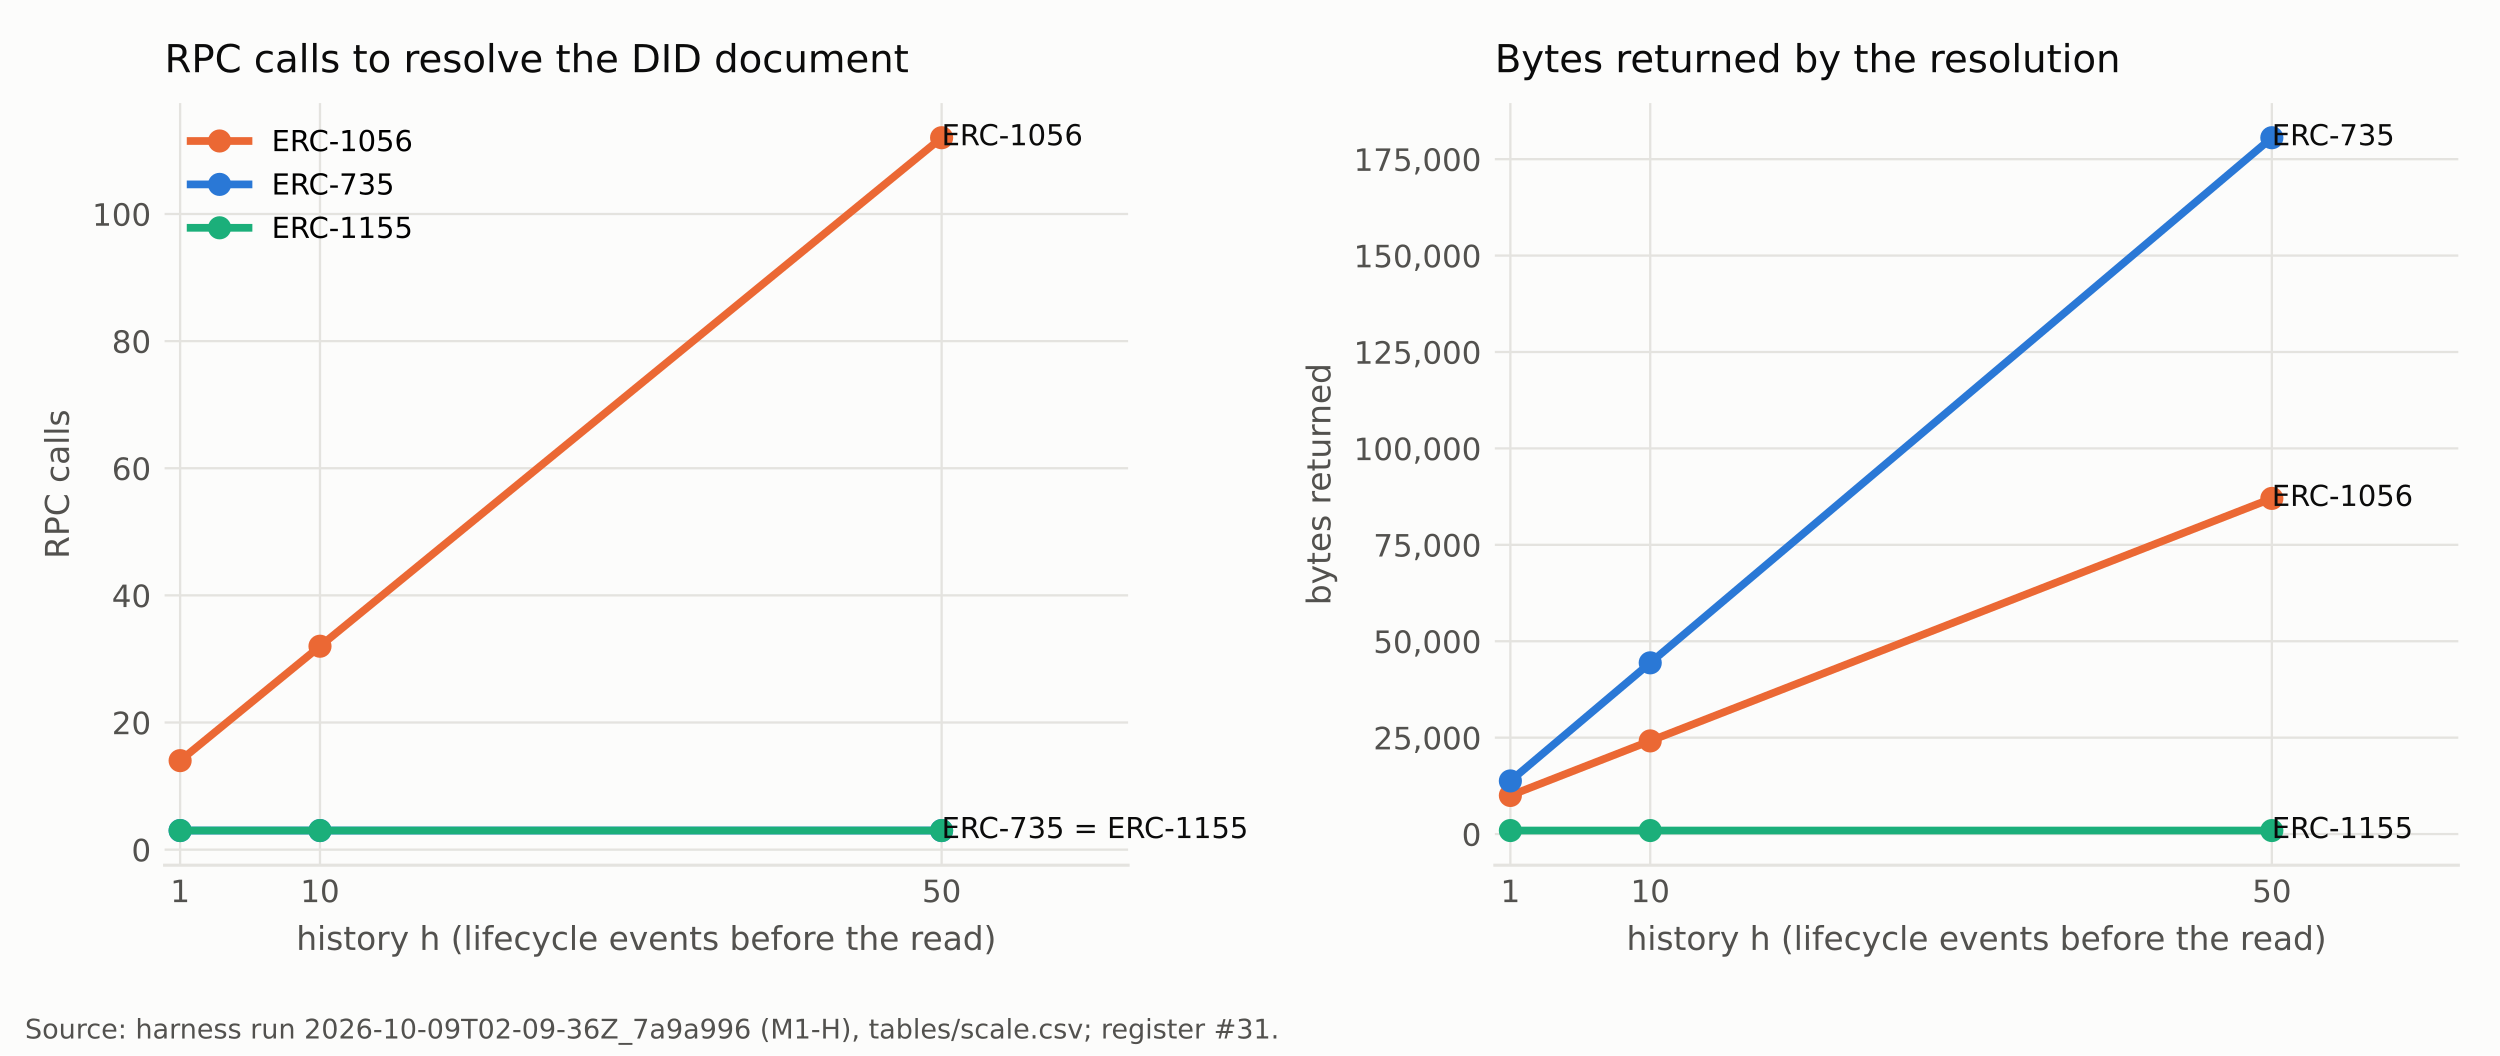
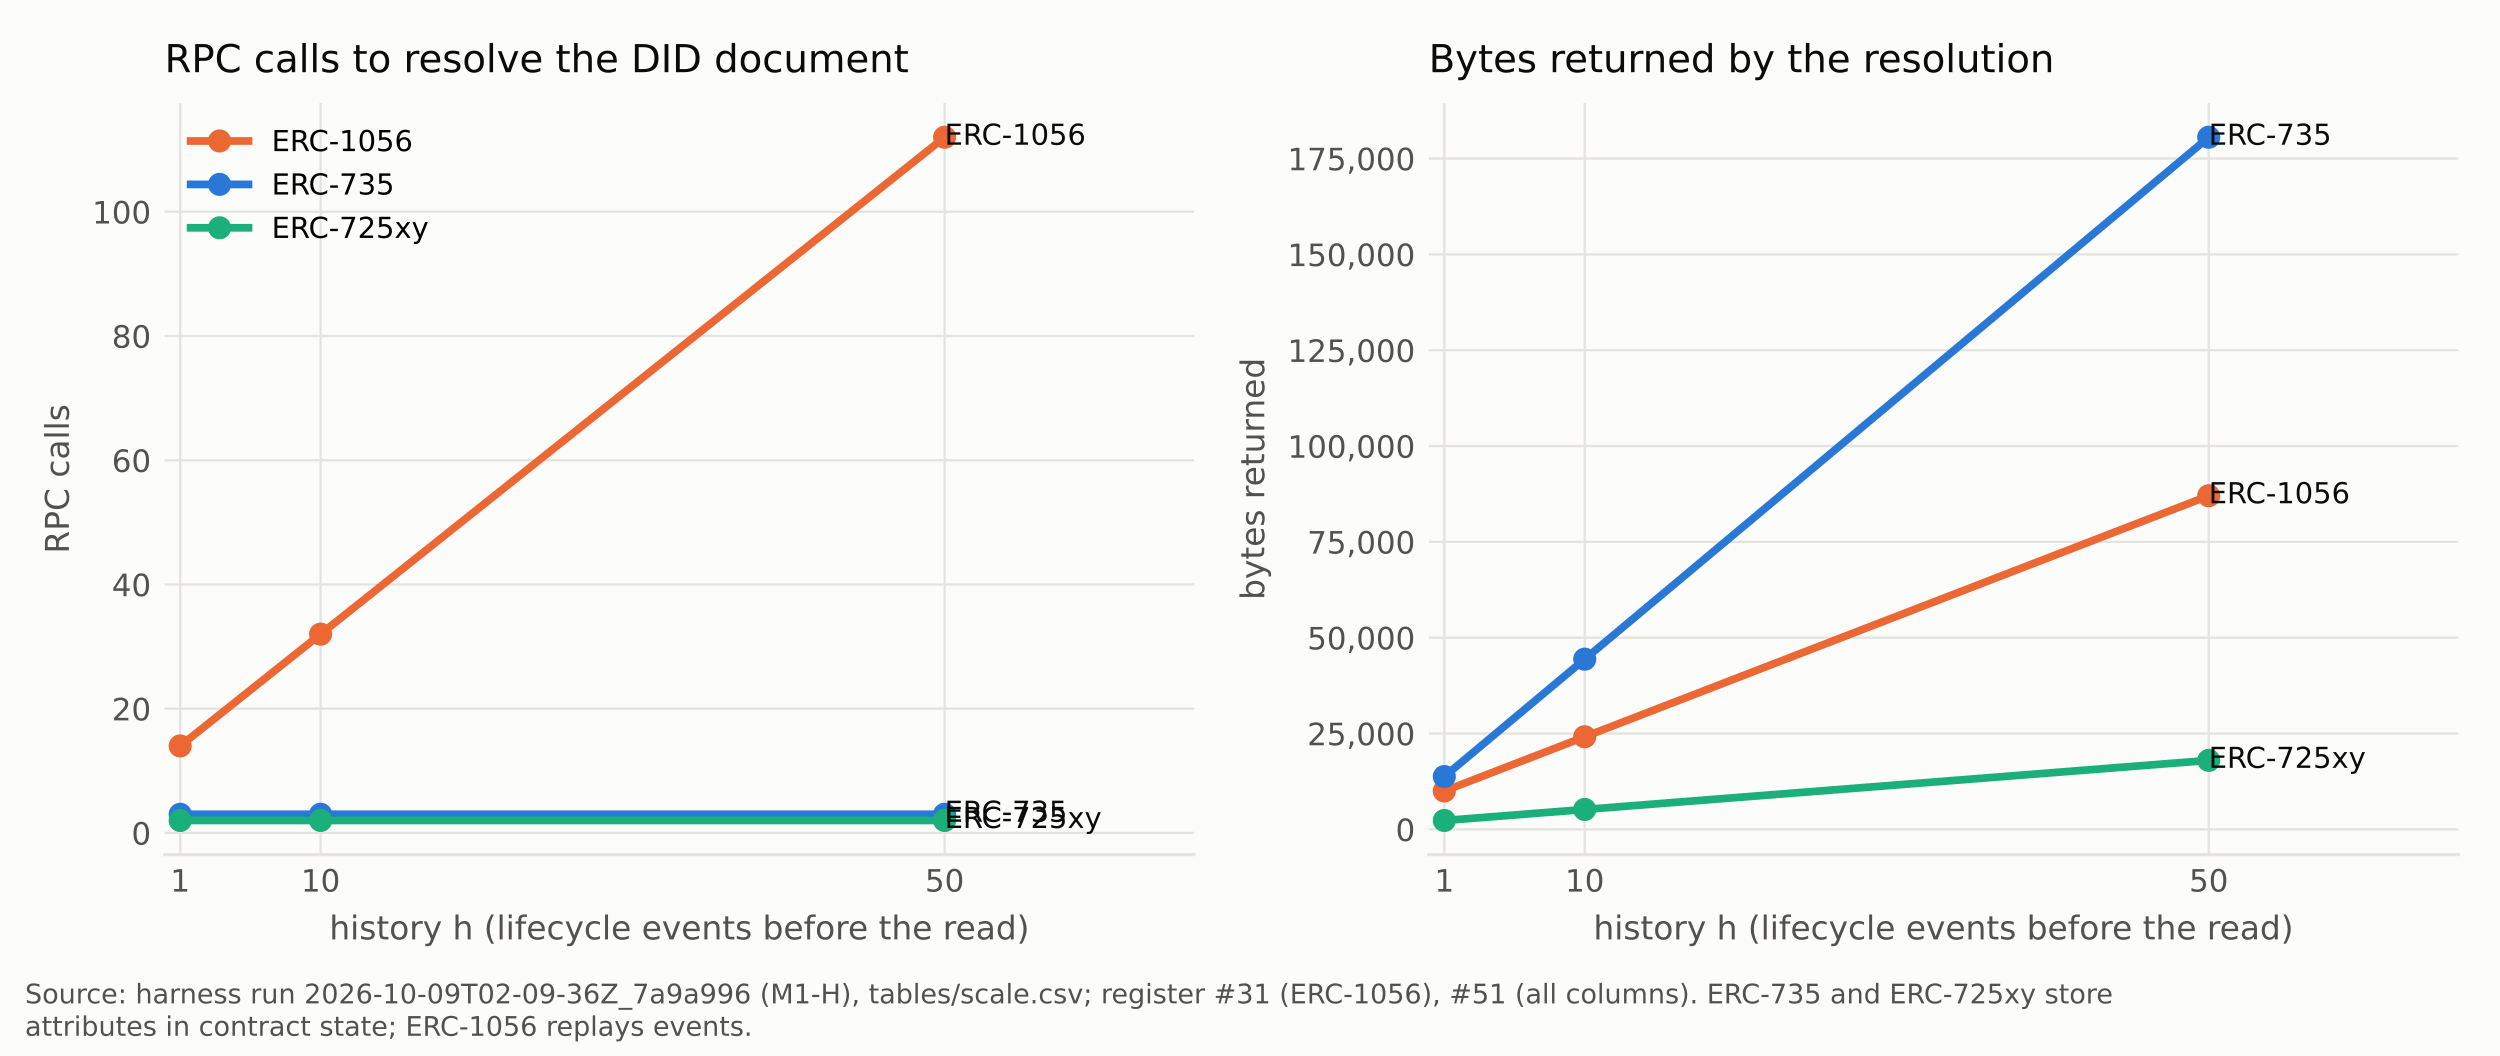
<svg xmlns="http://www.w3.org/2000/svg" xmlns:xlink="http://www.w3.org/1999/xlink" width="648pt" height="273.6pt" viewBox="0 0 648 273.6" version="1.1">
  <defs>
    <style type="text/css">*{stroke-linejoin: round; stroke-linecap: butt}</style>
  </defs>
  <g id="figure_1">
    <g id="patch_1">
      <path d="M 0 273.6  L 648 273.6  L 648 0  L 0 0  z " style="fill: #fcfcfb" />
    </g>
    <g id="axes_1">
      <g id="patch_2">
-         <path d="M 42.662 224.26  L 292.403 224.26  L 292.403 26.72  L 42.662 26.72  z " style="fill: #fcfcfb" />
+         <path d="M 42.662 221.524  L 309.541 221.524  L 309.541 26.72  L 42.662 26.72  z " style="fill: #fcfcfb" />
      </g>
      <g id="matplotlib.axis_1">
        <g id="xtick_1">
          <g id="line2d_1">
-             <path d="M 46.69 224.26  L 46.69 26.72  " clip-path="url(#pa825ac27c3)" style="fill: none; stroke: #e4e3df; stroke-width: 0.6; stroke-linecap: square" />
+             <path d="M 46.706 221.524  L 46.706 26.72  " clip-path="url(#pb2680789c7)" style="fill: none; stroke: #e4e3df; stroke-width: 0.6; stroke-linecap: square" />
          </g>
          <g id="line2d_2" />
          <g id="text_1">
-             <text style="font-size: 8px; font-family: 'DejaVu Sans'; text-anchor: middle; fill: #52514e" x="46.69" y="233.838" transform="rotate(-0 46.69008 233.8381)">1</text>
+             <text style="font-size: 8px; font-family: 'DejaVu Sans'; text-anchor: middle; fill: #52514e" x="46.706" y="231.102" transform="rotate(-0 46.70561 231.1021)">1</text>
          </g>
        </g>
        <g id="xtick_2">
          <g id="line2d_3">
-             <path d="M 82.943 224.26  L 82.943 26.72  " clip-path="url(#pa825ac27c3)" style="fill: none; stroke: #e4e3df; stroke-width: 0.6; stroke-linecap: square" />
+             <path d="M 83.098 221.524  L 83.098 26.72  " clip-path="url(#pb2680789c7)" style="fill: none; stroke: #e4e3df; stroke-width: 0.6; stroke-linecap: square" />
          </g>
          <g id="line2d_4" />
          <g id="text_2">
-             <text style="font-size: 8px; font-family: 'DejaVu Sans'; text-anchor: middle; fill: #52514e" x="82.943" y="233.838" transform="rotate(-0 82.94282 233.8381)">10</text>
+             <text style="font-size: 8px; font-family: 'DejaVu Sans'; text-anchor: middle; fill: #52514e" x="83.098" y="231.102" transform="rotate(-0 83.0982 231.1021)">10</text>
          </g>
        </g>
        <g id="xtick_3">
          <g id="line2d_5">
-             <path d="M 244.066 224.26  L 244.066 26.72  " clip-path="url(#pa825ac27c3)" style="fill: none; stroke: #e4e3df; stroke-width: 0.6; stroke-linecap: square" />
+             <path d="M 244.843 221.524  L 244.843 26.72  " clip-path="url(#pb2680789c7)" style="fill: none; stroke: #e4e3df; stroke-width: 0.6; stroke-linecap: square" />
          </g>
          <g id="line2d_6" />
          <g id="text_3">
-             <text style="font-size: 8px; font-family: 'DejaVu Sans'; text-anchor: middle; fill: #52514e" x="244.066" y="233.838" transform="rotate(-0 244.0662 233.8381)">50</text>
+             <text style="font-size: 8px; font-family: 'DejaVu Sans'; text-anchor: middle; fill: #52514e" x="244.843" y="231.102" transform="rotate(-0 244.8431 231.1021)">50</text>
          </g>
        </g>
        <g id="text_4">
-           <text style="font-size: 8.5px; font-family: 'DejaVu Sans'; text-anchor: middle; fill: #52514e" x="167.533" y="246.219" transform="rotate(-0 167.5326 246.2187)">history h (lifecycle events before the read)</text>
+           <text style="font-size: 8.5px; font-family: 'DejaVu Sans'; text-anchor: middle; fill: #52514e" x="176.101" y="243.483" transform="rotate(-0 176.1015 243.4827)">history h (lifecycle events before the read)</text>
        </g>
      </g>
      <g id="matplotlib.axis_2">
        <g id="ytick_1">
          <g id="line2d_7">
-             <path d="M 42.662 220.224  L 292.403 220.224  " clip-path="url(#pa825ac27c3)" style="fill: none; stroke: #e4e3df; stroke-width: 0.6; stroke-linecap: square" />
+             <path d="M 42.662 215.889  L 309.541 215.889  " clip-path="url(#pb2680789c7)" style="fill: none; stroke: #e4e3df; stroke-width: 0.6; stroke-linecap: square" />
          </g>
          <g id="line2d_8" />
          <g id="text_5">
-             <text style="font-size: 8px; font-family: 'DejaVu Sans'; text-anchor: end; fill: #52514e" x="39.162" y="223.263" transform="rotate(-0 39.16199 223.2626)">0</text>
+             <text style="font-size: 8px; font-family: 'DejaVu Sans'; text-anchor: end; fill: #52514e" x="39.162" y="218.928" transform="rotate(-0 39.16199 218.9282)">0</text>
          </g>
        </g>
        <g id="ytick_2">
          <g id="line2d_9">
-             <path d="M 42.662 187.273  L 292.403 187.273  " clip-path="url(#pa825ac27c3)" style="fill: none; stroke: #e4e3df; stroke-width: 0.6; stroke-linecap: square" />
+             <path d="M 42.662 183.69  L 309.541 183.69  " clip-path="url(#pb2680789c7)" style="fill: none; stroke: #e4e3df; stroke-width: 0.6; stroke-linecap: square" />
          </g>
          <g id="line2d_10" />
          <g id="text_6">
-             <text style="font-size: 8px; font-family: 'DejaVu Sans'; text-anchor: end; fill: #52514e" x="39.162" y="190.312" transform="rotate(-0 39.16199 190.3118)">20</text>
+             <text style="font-size: 8px; font-family: 'DejaVu Sans'; text-anchor: end; fill: #52514e" x="39.162" y="186.729" transform="rotate(-0 39.16199 186.7292)">20</text>
          </g>
        </g>
        <g id="ytick_3">
          <g id="line2d_11">
-             <path d="M 42.662 154.322  L 292.403 154.322  " clip-path="url(#pa825ac27c3)" style="fill: none; stroke: #e4e3df; stroke-width: 0.6; stroke-linecap: square" />
+             <path d="M 42.662 151.491  L 309.541 151.491  " clip-path="url(#pb2680789c7)" style="fill: none; stroke: #e4e3df; stroke-width: 0.6; stroke-linecap: square" />
          </g>
          <g id="line2d_12" />
          <g id="text_7">
-             <text style="font-size: 8px; font-family: 'DejaVu Sans'; text-anchor: end; fill: #52514e" x="39.162" y="157.361" transform="rotate(-0 39.16199 157.361)">40</text>
+             <text style="font-size: 8px; font-family: 'DejaVu Sans'; text-anchor: end; fill: #52514e" x="39.162" y="154.53" transform="rotate(-0 39.16199 154.5302)">40</text>
          </g>
        </g>
        <g id="ytick_4">
          <g id="line2d_13">
-             <path d="M 42.662 121.371  L 292.403 121.371  " clip-path="url(#pa825ac27c3)" style="fill: none; stroke: #e4e3df; stroke-width: 0.6; stroke-linecap: square" />
+             <path d="M 42.662 119.292  L 309.541 119.292  " clip-path="url(#pb2680789c7)" style="fill: none; stroke: #e4e3df; stroke-width: 0.6; stroke-linecap: square" />
          </g>
          <g id="line2d_14" />
          <g id="text_8">
-             <text style="font-size: 8px; font-family: 'DejaVu Sans'; text-anchor: end; fill: #52514e" x="39.162" y="124.41" transform="rotate(-0 39.16199 124.4102)">60</text>
+             <text style="font-size: 8px; font-family: 'DejaVu Sans'; text-anchor: end; fill: #52514e" x="39.162" y="122.331" transform="rotate(-0 39.16199 122.3312)">60</text>
          </g>
        </g>
        <g id="ytick_5">
          <g id="line2d_15">
-             <path d="M 42.662 88.42  L 292.403 88.42  " clip-path="url(#pa825ac27c3)" style="fill: none; stroke: #e4e3df; stroke-width: 0.6; stroke-linecap: square" />
+             <path d="M 42.662 87.093  L 309.541 87.093  " clip-path="url(#pb2680789c7)" style="fill: none; stroke: #e4e3df; stroke-width: 0.6; stroke-linecap: square" />
          </g>
          <g id="line2d_16" />
          <g id="text_9">
-             <text style="font-size: 8px; font-family: 'DejaVu Sans'; text-anchor: end; fill: #52514e" x="39.162" y="91.459" transform="rotate(-0 39.16199 91.45942)">80</text>
+             <text style="font-size: 8px; font-family: 'DejaVu Sans'; text-anchor: end; fill: #52514e" x="39.162" y="90.132" transform="rotate(-0 39.16199 90.1322)">80</text>
          </g>
        </g>
        <g id="ytick_6">
          <g id="line2d_17">
-             <path d="M 42.662 55.47  L 292.403 55.47  " clip-path="url(#pa825ac27c3)" style="fill: none; stroke: #e4e3df; stroke-width: 0.6; stroke-linecap: square" />
+             <path d="M 42.662 54.894  L 309.541 54.894  " clip-path="url(#pb2680789c7)" style="fill: none; stroke: #e4e3df; stroke-width: 0.6; stroke-linecap: square" />
          </g>
          <g id="line2d_18" />
          <g id="text_10">
-             <text style="font-size: 8px; font-family: 'DejaVu Sans'; text-anchor: end; fill: #52514e" x="39.162" y="58.509" transform="rotate(-0 39.16199 58.50863)">100</text>
+             <text style="font-size: 8px; font-family: 'DejaVu Sans'; text-anchor: end; fill: #52514e" x="39.162" y="57.933" transform="rotate(-0 39.16199 57.93319)">100</text>
          </g>
        </g>
        <g id="text_11">
-           <text style="font-size: 8.5px; font-family: 'DejaVu Sans'; text-anchor: middle; fill: #52514e" x="17.85" y="125.49" transform="rotate(-90 17.85 125.49)">RPC calls</text>
+           <text style="font-size: 8.5px; font-family: 'DejaVu Sans'; text-anchor: middle; fill: #52514e" x="17.85" y="124.122" transform="rotate(-90 17.85 124.122)">RPC calls</text>
        </g>
      </g>
      <g id="line2d_19">
-         <path d="M 46.69 197.158  L 82.943 167.502  L 244.066 35.699  " clip-path="url(#pa825ac27c3)" style="fill: none; stroke: #eb6834; stroke-width: 2; stroke-linecap: square" />
+         <path d="M 46.706 193.35  L 83.098 164.371  L 244.843 35.575  " clip-path="url(#pb2680789c7)" style="fill: none; stroke: #eb6834; stroke-width: 2; stroke-linecap: square" />
        <defs>
          <path id="mc70aa421e9" d="M 0 2.5  C 0.663 2.5 1.299 2.237 1.768 1.768  C 2.237 1.299 2.5 0.663 2.5 0  C 2.5 -0.663 2.237 -1.299 1.768 -1.768  C 1.299 -2.237 0.663 -2.5 0 -2.5  C -0.663 -2.5 -1.299 -2.237 -1.768 -1.768  C -2.237 -1.299 -2.5 -0.663 -2.5 0  C -2.5 0.663 -2.237 1.299 -1.768 1.768  C -1.299 2.237 -0.663 2.5 0 2.5  z " style="stroke: #eb6834" />
        </defs>
-         <g clip-path="url(#pa825ac27c3)">
-           <use xlink:href="#mc70aa421e9" x="46.69" y="197.158" style="fill: #eb6834; stroke: #eb6834" />
-           <use xlink:href="#mc70aa421e9" x="82.943" y="167.502" style="fill: #eb6834; stroke: #eb6834" />
-           <use xlink:href="#mc70aa421e9" x="244.066" y="35.699" style="fill: #eb6834; stroke: #eb6834" />
+         <g clip-path="url(#pb2680789c7)">
+           <use xlink:href="#mc70aa421e9" x="46.706" y="193.35" style="fill: #eb6834; stroke: #eb6834" />
+           <use xlink:href="#mc70aa421e9" x="83.098" y="164.371" style="fill: #eb6834; stroke: #eb6834" />
+           <use xlink:href="#mc70aa421e9" x="244.843" y="35.575" style="fill: #eb6834; stroke: #eb6834" />
        </g>
      </g>
      <g id="line2d_20">
-         <path d="M 46.69 215.281  L 82.943 215.281  L 244.066 215.281  " clip-path="url(#pa825ac27c3)" style="fill: none; stroke: #2a78d6; stroke-width: 2; stroke-linecap: square" />
+         <path d="M 46.706 211.059  L 83.098 211.059  L 244.843 211.059  " clip-path="url(#pb2680789c7)" style="fill: none; stroke: #2a78d6; stroke-width: 2; stroke-linecap: square" />
        <defs>
          <path id="mcb364536be" d="M 0 2.5  C 0.663 2.5 1.299 2.237 1.768 1.768  C 2.237 1.299 2.5 0.663 2.5 0  C 2.5 -0.663 2.237 -1.299 1.768 -1.768  C 1.299 -2.237 0.663 -2.5 0 -2.5  C -0.663 -2.5 -1.299 -2.237 -1.768 -1.768  C -2.237 -1.299 -2.5 -0.663 -2.5 0  C -2.5 0.663 -2.237 1.299 -1.768 1.768  C -1.299 2.237 -0.663 2.5 0 2.5  z " style="stroke: #2a78d6" />
        </defs>
-         <g clip-path="url(#pa825ac27c3)">
-           <use xlink:href="#mcb364536be" x="46.69" y="215.281" style="fill: #2a78d6; stroke: #2a78d6" />
-           <use xlink:href="#mcb364536be" x="82.943" y="215.281" style="fill: #2a78d6; stroke: #2a78d6" />
-           <use xlink:href="#mcb364536be" x="244.066" y="215.281" style="fill: #2a78d6; stroke: #2a78d6" />
+         <g clip-path="url(#pb2680789c7)">
+           <use xlink:href="#mcb364536be" x="46.706" y="211.059" style="fill: #2a78d6; stroke: #2a78d6" />
+           <use xlink:href="#mcb364536be" x="83.098" y="211.059" style="fill: #2a78d6; stroke: #2a78d6" />
+           <use xlink:href="#mcb364536be" x="244.843" y="211.059" style="fill: #2a78d6; stroke: #2a78d6" />
        </g>
      </g>
      <g id="line2d_21">
-         <path d="M 46.69 215.281  L 82.943 215.281  L 244.066 215.281  " clip-path="url(#pa825ac27c3)" style="fill: none; stroke: #1baf7a; stroke-width: 2; stroke-linecap: square" />
+         <path d="M 46.706 212.669  L 83.098 212.669  L 244.843 212.669  " clip-path="url(#pb2680789c7)" style="fill: none; stroke: #1baf7a; stroke-width: 2; stroke-linecap: square" />
        <defs>
          <path id="m571db187b3" d="M 0 2.5  C 0.663 2.5 1.299 2.237 1.768 1.768  C 2.237 1.299 2.5 0.663 2.5 0  C 2.5 -0.663 2.237 -1.299 1.768 -1.768  C 1.299 -2.237 0.663 -2.5 0 -2.5  C -0.663 -2.5 -1.299 -2.237 -1.768 -1.768  C -2.237 -1.299 -2.5 -0.663 -2.5 0  C -2.5 0.663 -2.237 1.299 -1.768 1.768  C -1.299 2.237 -0.663 2.5 0 2.5  z " style="stroke: #1baf7a" />
        </defs>
-         <g clip-path="url(#pa825ac27c3)">
-           <use xlink:href="#m571db187b3" x="46.69" y="215.281" style="fill: #1baf7a; stroke: #1baf7a" />
-           <use xlink:href="#m571db187b3" x="82.943" y="215.281" style="fill: #1baf7a; stroke: #1baf7a" />
-           <use xlink:href="#m571db187b3" x="244.066" y="215.281" style="fill: #1baf7a; stroke: #1baf7a" />
+         <g clip-path="url(#pb2680789c7)">
+           <use xlink:href="#m571db187b3" x="46.706" y="212.669" style="fill: #1baf7a; stroke: #1baf7a" />
+           <use xlink:href="#m571db187b3" x="83.098" y="212.669" style="fill: #1baf7a; stroke: #1baf7a" />
+           <use xlink:href="#m571db187b3" x="244.843" y="212.669" style="fill: #1baf7a; stroke: #1baf7a" />
        </g>
      </g>
      <g id="patch_3">
-         <path d="M 42.662 224.26  L 292.403 224.26  " style="fill: none; stroke: #e4e3df; stroke-width: 0.8; stroke-linejoin: miter; stroke-linecap: square" />
+         <path d="M 42.662 221.524  L 309.541 221.524  " style="fill: none; stroke: #e4e3df; stroke-width: 0.8; stroke-linejoin: miter; stroke-linecap: square" />
      </g>
      <g id="text_12">
-         <text style="font-size: 7.5px; font-family: 'DejaVu Sans'; text-anchor: start; fill: #0b0b0b" x="244.066" y="37.647" transform="rotate(-0 244.0662 37.64733)">  ERC-1056</text>
+         <text style="font-size: 7.5px; font-family: 'DejaVu Sans'; text-anchor: start; fill: #0b0b0b" x="244.843" y="37.523" transform="rotate(-0 244.8431 37.52297)">  ERC-1056</text>
      </g>
      <g id="text_13">
-         <text style="font-size: 7.5px; font-family: 'DejaVu Sans'; text-anchor: start; fill: #0b0b0b" x="244.066" y="217.229" transform="rotate(-0 244.0662 217.2292)">  ERC-735 = ERC-1155</text>
+         <text style="font-size: 7.5px; font-family: 'DejaVu Sans'; text-anchor: start; fill: #0b0b0b" x="244.843" y="213.008" transform="rotate(-0 244.8431 213.0076)">  ERC-735</text>
      </g>
      <g id="text_14">
+         <text style="font-size: 7.5px; font-family: 'DejaVu Sans'; text-anchor: start; fill: #0b0b0b" x="244.843" y="214.618" transform="rotate(-0 244.8431 214.6175)">  ERC-725xy</text>
+       </g>
+       <g id="text_15">
        <text style="font-size: 10px; font-family: 'DejaVu Sans'; text-anchor: start; fill: #0b0b0b" x="42.662" y="18.72" transform="rotate(-0 42.66199 18.72)">RPC calls to resolve the DID document</text>
      </g>
      <g id="legend_1">
        <g id="line2d_22">
          <path d="M 49.412 36.544  L 56.912 36.544  L 64.412 36.544  " style="fill: none; stroke: #eb6834; stroke-width: 2; stroke-linecap: square" />
          <g>
            <use xlink:href="#mc70aa421e9" x="56.912" y="36.544" style="fill: #eb6834; stroke: #eb6834" />
          </g>
        </g>
-         <g id="text_15">
+         <g id="text_16">
          <text style="font-size: 7.5px; font-family: 'DejaVu Sans'; text-anchor: start" x="70.412" y="39.169" transform="rotate(-0 70.41199 39.16883)">ERC-1056</text>
        </g>
        <g id="line2d_23">
          <path d="M 49.412 47.794  L 56.912 47.794  L 64.412 47.794  " style="fill: none; stroke: #2a78d6; stroke-width: 2; stroke-linecap: square" />
          <g>
            <use xlink:href="#mcb364536be" x="56.912" y="47.794" style="fill: #2a78d6; stroke: #2a78d6" />
          </g>
        </g>
-         <g id="text_16">
+         <g id="text_17">
          <text style="font-size: 7.5px; font-family: 'DejaVu Sans'; text-anchor: start" x="70.412" y="50.419" transform="rotate(-0 70.41199 50.41941)">ERC-735</text>
        </g>
        <g id="line2d_24">
          <path d="M 49.412 59.045  L 56.912 59.045  L 64.412 59.045  " style="fill: none; stroke: #1baf7a; stroke-width: 2; stroke-linecap: square" />
          <g>
            <use xlink:href="#m571db187b3" x="56.912" y="59.045" style="fill: #1baf7a; stroke: #1baf7a" />
          </g>
        </g>
-         <g id="text_17">
-           <text style="font-size: 7.5px; font-family: 'DejaVu Sans'; text-anchor: start" x="70.412" y="61.67" transform="rotate(-0 70.41199 61.67)">ERC-1155</text>
+         <g id="text_18">
+           <text style="font-size: 7.5px; font-family: 'DejaVu Sans'; text-anchor: start" x="70.412" y="61.67" transform="rotate(-0 70.41199 61.67)">ERC-725xy</text>
        </g>
      </g>
    </g>
    <g id="axes_2">
      <g id="patch_4">
-         <path d="M 387.459 224.26  L 637.2 224.26  L 637.2 26.72  L 387.459 26.72  z " style="fill: #fcfcfb" />
+         <path d="M 370.321 221.524  L 637.2 221.524  L 637.2 26.72  L 370.321 26.72  z " style="fill: #fcfcfb" />
      </g>
      <g id="matplotlib.axis_3">
        <g id="xtick_4">
          <g id="line2d_25">
-             <path d="M 391.487 224.26  L 391.487 26.72  " clip-path="url(#pce69d129bc)" style="fill: none; stroke: #e4e3df; stroke-width: 0.6; stroke-linecap: square" />
+             <path d="M 374.365 221.524  L 374.365 26.72  " clip-path="url(#p06a80c4654)" style="fill: none; stroke: #e4e3df; stroke-width: 0.6; stroke-linecap: square" />
          </g>
          <g id="line2d_26" />
-           <g id="text_18">
-             <text style="font-size: 8px; font-family: 'DejaVu Sans'; text-anchor: middle; fill: #52514e" x="391.487" y="233.838" transform="rotate(-0 391.4869 233.8381)">1</text>
+           <g id="text_19">
+             <text style="font-size: 8px; font-family: 'DejaVu Sans'; text-anchor: middle; fill: #52514e" x="374.365" y="231.102" transform="rotate(-0 374.3646 231.1021)">1</text>
          </g>
        </g>
        <g id="xtick_5">
          <g id="line2d_27">
-             <path d="M 427.74 224.26  L 427.74 26.72  " clip-path="url(#pce69d129bc)" style="fill: none; stroke: #e4e3df; stroke-width: 0.6; stroke-linecap: square" />
+             <path d="M 410.757 221.524  L 410.757 26.72  " clip-path="url(#p06a80c4654)" style="fill: none; stroke: #e4e3df; stroke-width: 0.6; stroke-linecap: square" />
          </g>
          <g id="line2d_28" />
-           <g id="text_19">
-             <text style="font-size: 8px; font-family: 'DejaVu Sans'; text-anchor: middle; fill: #52514e" x="427.74" y="233.838" transform="rotate(-0 427.7397 233.8381)">10</text>
+           <g id="text_20">
+             <text style="font-size: 8px; font-family: 'DejaVu Sans'; text-anchor: middle; fill: #52514e" x="410.757" y="231.102" transform="rotate(-0 410.7572 231.1021)">10</text>
          </g>
        </g>
        <g id="xtick_6">
          <g id="line2d_29">
-             <path d="M 588.863 224.26  L 588.863 26.72  " clip-path="url(#pce69d129bc)" style="fill: none; stroke: #e4e3df; stroke-width: 0.6; stroke-linecap: square" />
+             <path d="M 572.502 221.524  L 572.502 26.72  " clip-path="url(#p06a80c4654)" style="fill: none; stroke: #e4e3df; stroke-width: 0.6; stroke-linecap: square" />
          </g>
          <g id="line2d_30" />
-           <g id="text_20">
-             <text style="font-size: 8px; font-family: 'DejaVu Sans'; text-anchor: middle; fill: #52514e" x="588.863" y="233.838" transform="rotate(-0 588.863 233.8381)">50</text>
-           </g>
-         </g>
-         <g id="text_21">
-           <text style="font-size: 8.5px; font-family: 'DejaVu Sans'; text-anchor: middle; fill: #52514e" x="512.329" y="246.219" transform="rotate(-0 512.3294 246.2187)">history h (lifecycle events before the read)</text>
+           <g id="text_21">
+             <text style="font-size: 8px; font-family: 'DejaVu Sans'; text-anchor: middle; fill: #52514e" x="572.502" y="231.102" transform="rotate(-0 572.5021 231.1021)">50</text>
+           </g>
+         </g>
+         <g id="text_22">
+           <text style="font-size: 8.5px; font-family: 'DejaVu Sans'; text-anchor: middle; fill: #52514e" x="503.76" y="243.483" transform="rotate(-0 503.7605 243.4827)">history h (lifecycle events before the read)</text>
        </g>
      </g>
      <g id="matplotlib.axis_4">
        <g id="ytick_7">
          <g id="line2d_31">
-             <path d="M 387.459 216.189  L 637.2 216.189  " clip-path="url(#pce69d129bc)" style="fill: none; stroke: #e4e3df; stroke-width: 0.6; stroke-linecap: square" />
+             <path d="M 370.321 214.966  L 637.2 214.966  " clip-path="url(#p06a80c4654)" style="fill: none; stroke: #e4e3df; stroke-width: 0.6; stroke-linecap: square" />
          </g>
          <g id="line2d_32" />
-           <g id="text_22">
-             <text style="font-size: 8px; font-family: 'DejaVu Sans'; text-anchor: end; fill: #52514e" x="383.959" y="219.228" transform="rotate(-0 383.9588 219.2276)">0</text>
+           <g id="text_23">
+             <text style="font-size: 8px; font-family: 'DejaVu Sans'; text-anchor: end; fill: #52514e" x="366.821" y="218.005" transform="rotate(-0 366.821 218.0054)">0</text>
          </g>
        </g>
        <g id="ytick_8">
          <g id="line2d_33">
-             <path d="M 387.459 191.198  L 637.2 191.198  " clip-path="url(#pce69d129bc)" style="fill: none; stroke: #e4e3df; stroke-width: 0.6; stroke-linecap: square" />
+             <path d="M 370.321 190.128  L 637.2 190.128  " clip-path="url(#p06a80c4654)" style="fill: none; stroke: #e4e3df; stroke-width: 0.6; stroke-linecap: square" />
          </g>
          <g id="line2d_34" />
-           <g id="text_23">
-             <text style="font-size: 8px; font-family: 'DejaVu Sans'; text-anchor: end; fill: #52514e" x="383.959" y="194.237" transform="rotate(-0 383.9588 194.2371)">25,000</text>
+           <g id="text_24">
+             <text style="font-size: 8px; font-family: 'DejaVu Sans'; text-anchor: end; fill: #52514e" x="366.821" y="193.167" transform="rotate(-0 366.821 193.1669)">25,000</text>
          </g>
        </g>
        <g id="ytick_9">
          <g id="line2d_35">
-             <path d="M 387.459 166.208  L 637.2 166.208  " clip-path="url(#pce69d129bc)" style="fill: none; stroke: #e4e3df; stroke-width: 0.6; stroke-linecap: square" />
+             <path d="M 370.321 165.289  L 637.2 165.289  " clip-path="url(#p06a80c4654)" style="fill: none; stroke: #e4e3df; stroke-width: 0.6; stroke-linecap: square" />
          </g>
          <g id="line2d_36" />
-           <g id="text_24">
-             <text style="font-size: 8px; font-family: 'DejaVu Sans'; text-anchor: end; fill: #52514e" x="383.959" y="169.247" transform="rotate(-0 383.9588 169.2466)">50,000</text>
+           <g id="text_25">
+             <text style="font-size: 8px; font-family: 'DejaVu Sans'; text-anchor: end; fill: #52514e" x="366.821" y="168.328" transform="rotate(-0 366.821 168.3284)">50,000</text>
          </g>
        </g>
        <g id="ytick_10">
          <g id="line2d_37">
-             <path d="M 387.459 141.217  L 637.2 141.217  " clip-path="url(#pce69d129bc)" style="fill: none; stroke: #e4e3df; stroke-width: 0.6; stroke-linecap: square" />
+             <path d="M 370.321 140.451  L 637.2 140.451  " clip-path="url(#p06a80c4654)" style="fill: none; stroke: #e4e3df; stroke-width: 0.6; stroke-linecap: square" />
          </g>
          <g id="line2d_38" />
-           <g id="text_25">
-             <text style="font-size: 8px; font-family: 'DejaVu Sans'; text-anchor: end; fill: #52514e" x="383.959" y="144.256" transform="rotate(-0 383.9588 144.2561)">75,000</text>
+           <g id="text_26">
+             <text style="font-size: 8px; font-family: 'DejaVu Sans'; text-anchor: end; fill: #52514e" x="366.821" y="143.49" transform="rotate(-0 366.821 143.4899)">75,000</text>
          </g>
        </g>
        <g id="ytick_11">
          <g id="line2d_39">
-             <path d="M 387.459 116.227  L 637.2 116.227  " clip-path="url(#pce69d129bc)" style="fill: none; stroke: #e4e3df; stroke-width: 0.6; stroke-linecap: square" />
+             <path d="M 370.321 115.612  L 637.2 115.612  " clip-path="url(#p06a80c4654)" style="fill: none; stroke: #e4e3df; stroke-width: 0.6; stroke-linecap: square" />
          </g>
          <g id="line2d_40" />
-           <g id="text_26">
-             <text style="font-size: 8px; font-family: 'DejaVu Sans'; text-anchor: end; fill: #52514e" x="383.959" y="119.266" transform="rotate(-0 383.9588 119.2656)">100,000</text>
+           <g id="text_27">
+             <text style="font-size: 8px; font-family: 'DejaVu Sans'; text-anchor: end; fill: #52514e" x="366.821" y="118.651" transform="rotate(-0 366.821 118.6514)">100,000</text>
          </g>
        </g>
        <g id="ytick_12">
          <g id="line2d_41">
-             <path d="M 387.459 91.236  L 637.2 91.236  " clip-path="url(#pce69d129bc)" style="fill: none; stroke: #e4e3df; stroke-width: 0.6; stroke-linecap: square" />
+             <path d="M 370.321 90.774  L 637.2 90.774  " clip-path="url(#p06a80c4654)" style="fill: none; stroke: #e4e3df; stroke-width: 0.6; stroke-linecap: square" />
          </g>
          <g id="line2d_42" />
-           <g id="text_27">
-             <text style="font-size: 8px; font-family: 'DejaVu Sans'; text-anchor: end; fill: #52514e" x="383.959" y="94.275" transform="rotate(-0 383.9588 94.27507)">125,000</text>
+           <g id="text_28">
+             <text style="font-size: 8px; font-family: 'DejaVu Sans'; text-anchor: end; fill: #52514e" x="366.821" y="93.813" transform="rotate(-0 366.821 93.81289)">125,000</text>
          </g>
        </g>
        <g id="ytick_13">
          <g id="line2d_43">
-             <path d="M 387.459 66.245  L 637.2 66.245  " clip-path="url(#pce69d129bc)" style="fill: none; stroke: #e4e3df; stroke-width: 0.6; stroke-linecap: square" />
+             <path d="M 370.321 65.935  L 637.2 65.935  " clip-path="url(#p06a80c4654)" style="fill: none; stroke: #e4e3df; stroke-width: 0.6; stroke-linecap: square" />
          </g>
          <g id="line2d_44" />
-           <g id="text_28">
-             <text style="font-size: 8px; font-family: 'DejaVu Sans'; text-anchor: end; fill: #52514e" x="383.959" y="69.285" transform="rotate(-0 383.9588 69.28456)">150,000</text>
+           <g id="text_29">
+             <text style="font-size: 8px; font-family: 'DejaVu Sans'; text-anchor: end; fill: #52514e" x="366.821" y="68.974" transform="rotate(-0 366.821 68.97439)">150,000</text>
          </g>
        </g>
        <g id="ytick_14">
          <g id="line2d_45">
-             <path d="M 387.459 41.255  L 637.2 41.255  " clip-path="url(#pce69d129bc)" style="fill: none; stroke: #e4e3df; stroke-width: 0.6; stroke-linecap: square" />
+             <path d="M 370.321 41.097  L 637.2 41.097  " clip-path="url(#p06a80c4654)" style="fill: none; stroke: #e4e3df; stroke-width: 0.6; stroke-linecap: square" />
          </g>
          <g id="line2d_46" />
-           <g id="text_29">
-             <text style="font-size: 8px; font-family: 'DejaVu Sans'; text-anchor: end; fill: #52514e" x="383.959" y="44.294" transform="rotate(-0 383.9588 44.29404)">175,000</text>
-           </g>
-         </g>
-         <g id="text_30">
-           <text style="font-size: 8.5px; font-family: 'DejaVu Sans'; text-anchor: middle; fill: #52514e" x="344.834" y="125.49" transform="rotate(-90 344.8343 125.49)">bytes returned</text>
+           <g id="text_30">
+             <text style="font-size: 8px; font-family: 'DejaVu Sans'; text-anchor: end; fill: #52514e" x="366.821" y="44.136" transform="rotate(-0 366.821 44.13589)">175,000</text>
+           </g>
+         </g>
+         <g id="text_31">
+           <text style="font-size: 8.5px; font-family: 'DejaVu Sans'; text-anchor: middle; fill: #52514e" x="327.697" y="124.122" transform="rotate(-90 327.6965 124.122)">bytes returned</text>
        </g>
      </g>
      <g id="line2d_47">
-         <path d="M 391.487 206.187  L 427.74 192.045  L 588.863 129.189  " clip-path="url(#pce69d129bc)" style="fill: none; stroke: #eb6834; stroke-width: 2; stroke-linecap: square" />
-         <g clip-path="url(#pce69d129bc)">
-           <use xlink:href="#mc70aa421e9" x="391.487" y="206.187" style="fill: #eb6834; stroke: #eb6834" />
-           <use xlink:href="#mc70aa421e9" x="427.74" y="192.045" style="fill: #eb6834; stroke: #eb6834" />
-           <use xlink:href="#mc70aa421e9" x="588.863" y="129.189" style="fill: #eb6834; stroke: #eb6834" />
+         <path d="M 374.365 205.026  L 410.757 190.969  L 572.502 128.496  " clip-path="url(#p06a80c4654)" style="fill: none; stroke: #eb6834; stroke-width: 2; stroke-linecap: square" />
+         <g clip-path="url(#p06a80c4654)">
+           <use xlink:href="#mc70aa421e9" x="374.365" y="205.026" style="fill: #eb6834; stroke: #eb6834" />
+           <use xlink:href="#mc70aa421e9" x="410.757" y="190.969" style="fill: #eb6834; stroke: #eb6834" />
+           <use xlink:href="#mc70aa421e9" x="572.502" y="128.496" style="fill: #eb6834; stroke: #eb6834" />
        </g>
      </g>
      <g id="line2d_48">
-         <path d="M 391.487 202.42  L 427.74 171.807  L 588.863 35.699  " clip-path="url(#pce69d129bc)" style="fill: none; stroke: #2a78d6; stroke-width: 2; stroke-linecap: square" />
-         <g clip-path="url(#pce69d129bc)">
-           <use xlink:href="#mcb364536be" x="391.487" y="202.42" style="fill: #2a78d6; stroke: #2a78d6" />
-           <use xlink:href="#mcb364536be" x="427.74" y="171.807" style="fill: #2a78d6; stroke: #2a78d6" />
-           <use xlink:href="#mcb364536be" x="588.863" y="35.699" style="fill: #2a78d6; stroke: #2a78d6" />
+         <path d="M 374.365 201.281  L 410.757 170.855  L 572.502 35.575  " clip-path="url(#p06a80c4654)" style="fill: none; stroke: #2a78d6; stroke-width: 2; stroke-linecap: square" />
+         <g clip-path="url(#p06a80c4654)">
+           <use xlink:href="#mcb364536be" x="374.365" y="201.281" style="fill: #2a78d6; stroke: #2a78d6" />
+           <use xlink:href="#mcb364536be" x="410.757" y="170.855" style="fill: #2a78d6; stroke: #2a78d6" />
+           <use xlink:href="#mcb364536be" x="572.502" y="35.575" style="fill: #2a78d6; stroke: #2a78d6" />
        </g>
      </g>
      <g id="line2d_49">
-         <path d="M 391.487 215.281  L 427.74 215.281  L 588.863 215.281  " clip-path="url(#pce69d129bc)" style="fill: none; stroke: #1baf7a; stroke-width: 2; stroke-linecap: square" />
-         <g clip-path="url(#pce69d129bc)">
-           <use xlink:href="#m571db187b3" x="391.487" y="215.281" style="fill: #1baf7a; stroke: #1baf7a" />
-           <use xlink:href="#m571db187b3" x="427.74" y="215.281" style="fill: #1baf7a; stroke: #1baf7a" />
-           <use xlink:href="#m571db187b3" x="588.863" y="215.281" style="fill: #1baf7a; stroke: #1baf7a" />
+         <path d="M 374.365 212.669  L 410.757 209.808  L 572.502 197.091  " clip-path="url(#p06a80c4654)" style="fill: none; stroke: #1baf7a; stroke-width: 2; stroke-linecap: square" />
+         <g clip-path="url(#p06a80c4654)">
+           <use xlink:href="#m571db187b3" x="374.365" y="212.669" style="fill: #1baf7a; stroke: #1baf7a" />
+           <use xlink:href="#m571db187b3" x="410.757" y="209.808" style="fill: #1baf7a; stroke: #1baf7a" />
+           <use xlink:href="#m571db187b3" x="572.502" y="197.091" style="fill: #1baf7a; stroke: #1baf7a" />
        </g>
      </g>
      <g id="patch_5">
-         <path d="M 387.459 224.26  L 637.2 224.26  " style="fill: none; stroke: #e4e3df; stroke-width: 0.8; stroke-linejoin: miter; stroke-linecap: square" />
-       </g>
-       <g id="text_31">
-         <text style="font-size: 7.5px; font-family: 'DejaVu Sans'; text-anchor: start; fill: #0b0b0b" x="588.863" y="131.137" transform="rotate(-0 588.863 131.1368)">  ERC-1056</text>
+         <path d="M 370.321 221.524  L 637.2 221.524  " style="fill: none; stroke: #e4e3df; stroke-width: 0.8; stroke-linejoin: miter; stroke-linecap: square" />
      </g>
      <g id="text_32">
-         <text style="font-size: 7.5px; font-family: 'DejaVu Sans'; text-anchor: start; fill: #0b0b0b" x="588.863" y="37.647" transform="rotate(-0 588.863 37.64733)">  ERC-735</text>
+         <text style="font-size: 7.5px; font-family: 'DejaVu Sans'; text-anchor: start; fill: #0b0b0b" x="572.502" y="130.444" transform="rotate(-0 572.5021 130.4438)">  ERC-1056</text>
      </g>
      <g id="text_33">
-         <text style="font-size: 7.5px; font-family: 'DejaVu Sans'; text-anchor: start; fill: #0b0b0b" x="588.863" y="217.229" transform="rotate(-0 588.863 217.2292)">  ERC-1155</text>
+         <text style="font-size: 7.5px; font-family: 'DejaVu Sans'; text-anchor: start; fill: #0b0b0b" x="572.502" y="37.523" transform="rotate(-0 572.5021 37.52297)">  ERC-735</text>
      </g>
      <g id="text_34">
-         <text style="font-size: 10px; font-family: 'DejaVu Sans'; text-anchor: start; fill: #0b0b0b" x="387.459" y="18.72" transform="rotate(-0 387.4588 18.72)">Bytes returned by the resolution</text>
+         <text style="font-size: 7.5px; font-family: 'DejaVu Sans'; text-anchor: start; fill: #0b0b0b" x="572.502" y="199.039" transform="rotate(-0 572.5021 199.0388)">  ERC-725xy</text>
+       </g>
+       <g id="text_35">
+         <text style="font-size: 10px; font-family: 'DejaVu Sans'; text-anchor: start; fill: #0b0b0b" x="370.321" y="18.72" transform="rotate(-0 370.321 18.72)">Bytes returned by the resolution</text>
      </g>
    </g>
-     <g id="text_35">
-       <text style="font-size: 7px; font-family: 'DejaVu Sans'; text-anchor: start; fill: #52514e" x="6.48" y="269.182" transform="rotate(-0 6.48 269.1824)">Source: harness run 2026-10-09T02-09-36Z_7a9a996 (M1-H), tables/scale.csv; register #31.</text>
+     <g id="text_36">
+       <text style="font-size: 7px; font-family: 'DejaVu Sans'; fill: #52514e" transform="translate(6.48 260.0798)">Source: harness run 2026-10-09T02-09-36Z_7a9a996 (M1-H), tables/scale.csv; register #31 (ERC-1056), #51 (all columns). ERC-735 and ERC-725xy store</text>
+       <text style="font-size: 7px; font-family: 'DejaVu Sans'; fill: #52514e" transform="translate(6.48 268.4817)">attributes in contract state; ERC-1056 replays events.</text>
    </g>
  </g>
  <defs>
-     <clipPath id="pa825ac27c3">
-       <rect x="42.662" y="26.72" width="249.741" height="197.54" />
+     <clipPath id="pb2680789c7">
+       <rect x="42.662" y="26.72" width="266.879" height="194.804" />
    </clipPath>
-     <clipPath id="pce69d129bc">
-       <rect x="387.459" y="26.72" width="249.741" height="197.54" />
+     <clipPath id="p06a80c4654">
+       <rect x="370.321" y="26.72" width="266.879" height="194.804" />
    </clipPath>
  </defs>
</svg>
